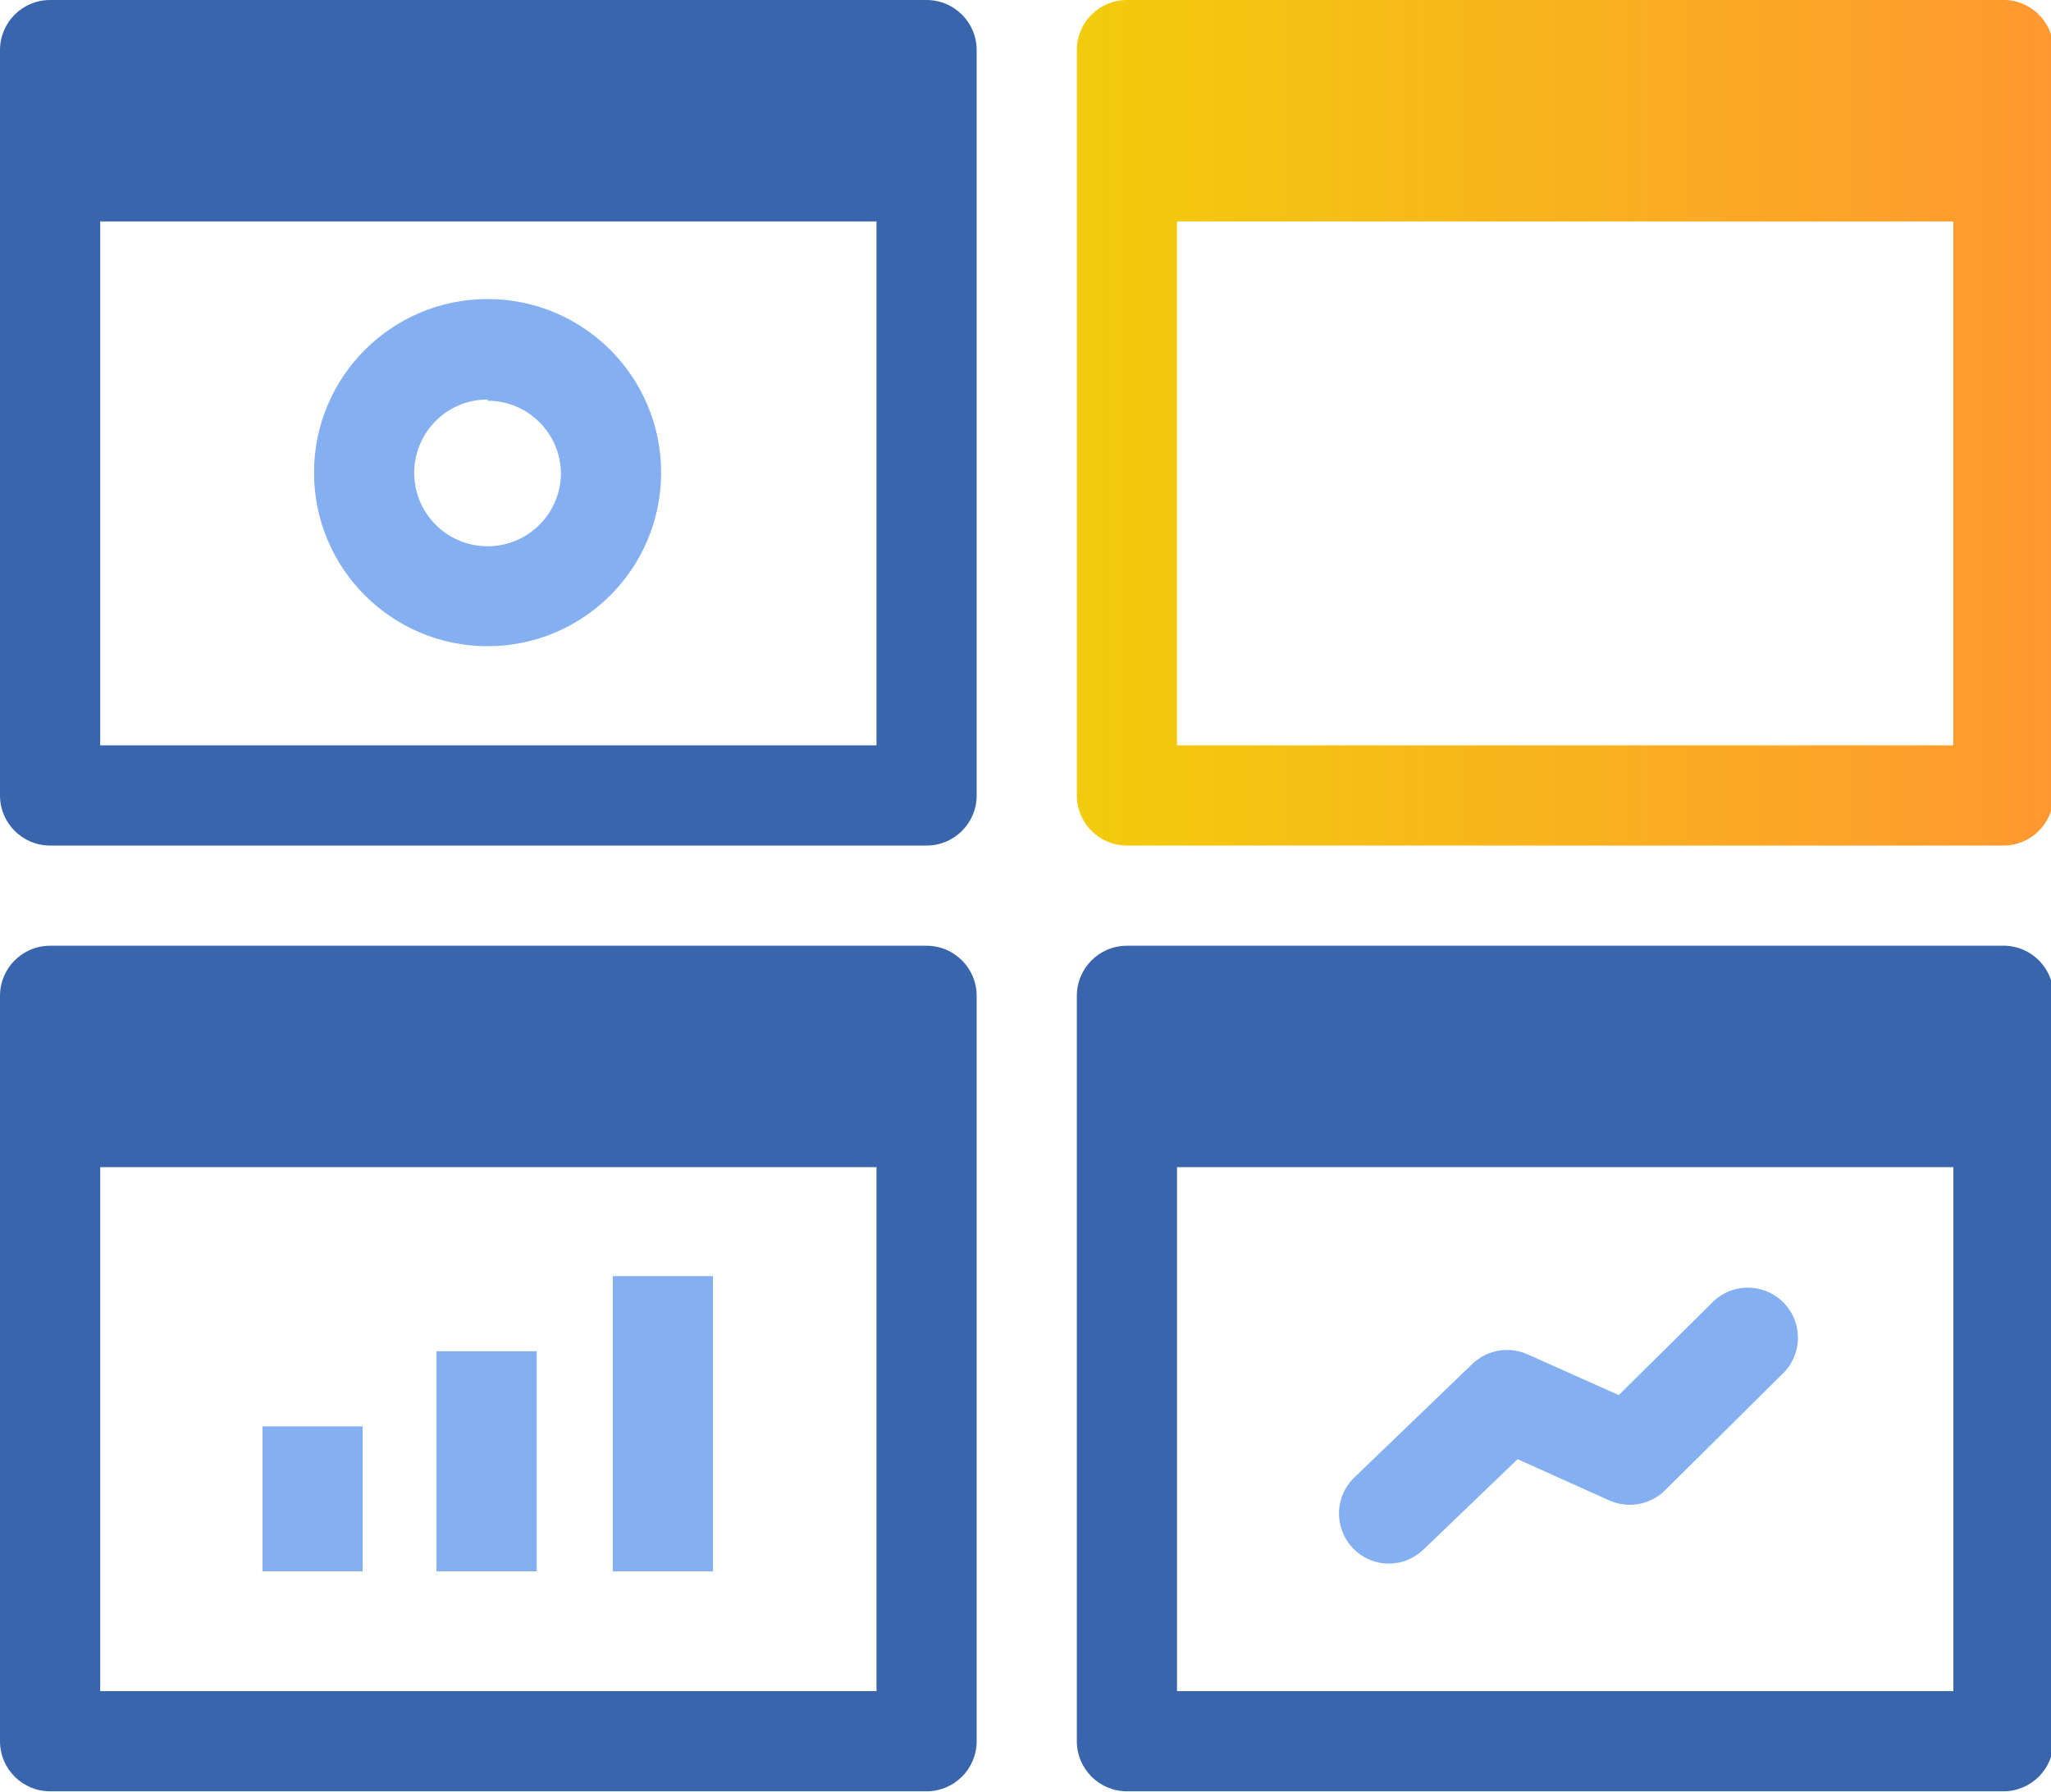
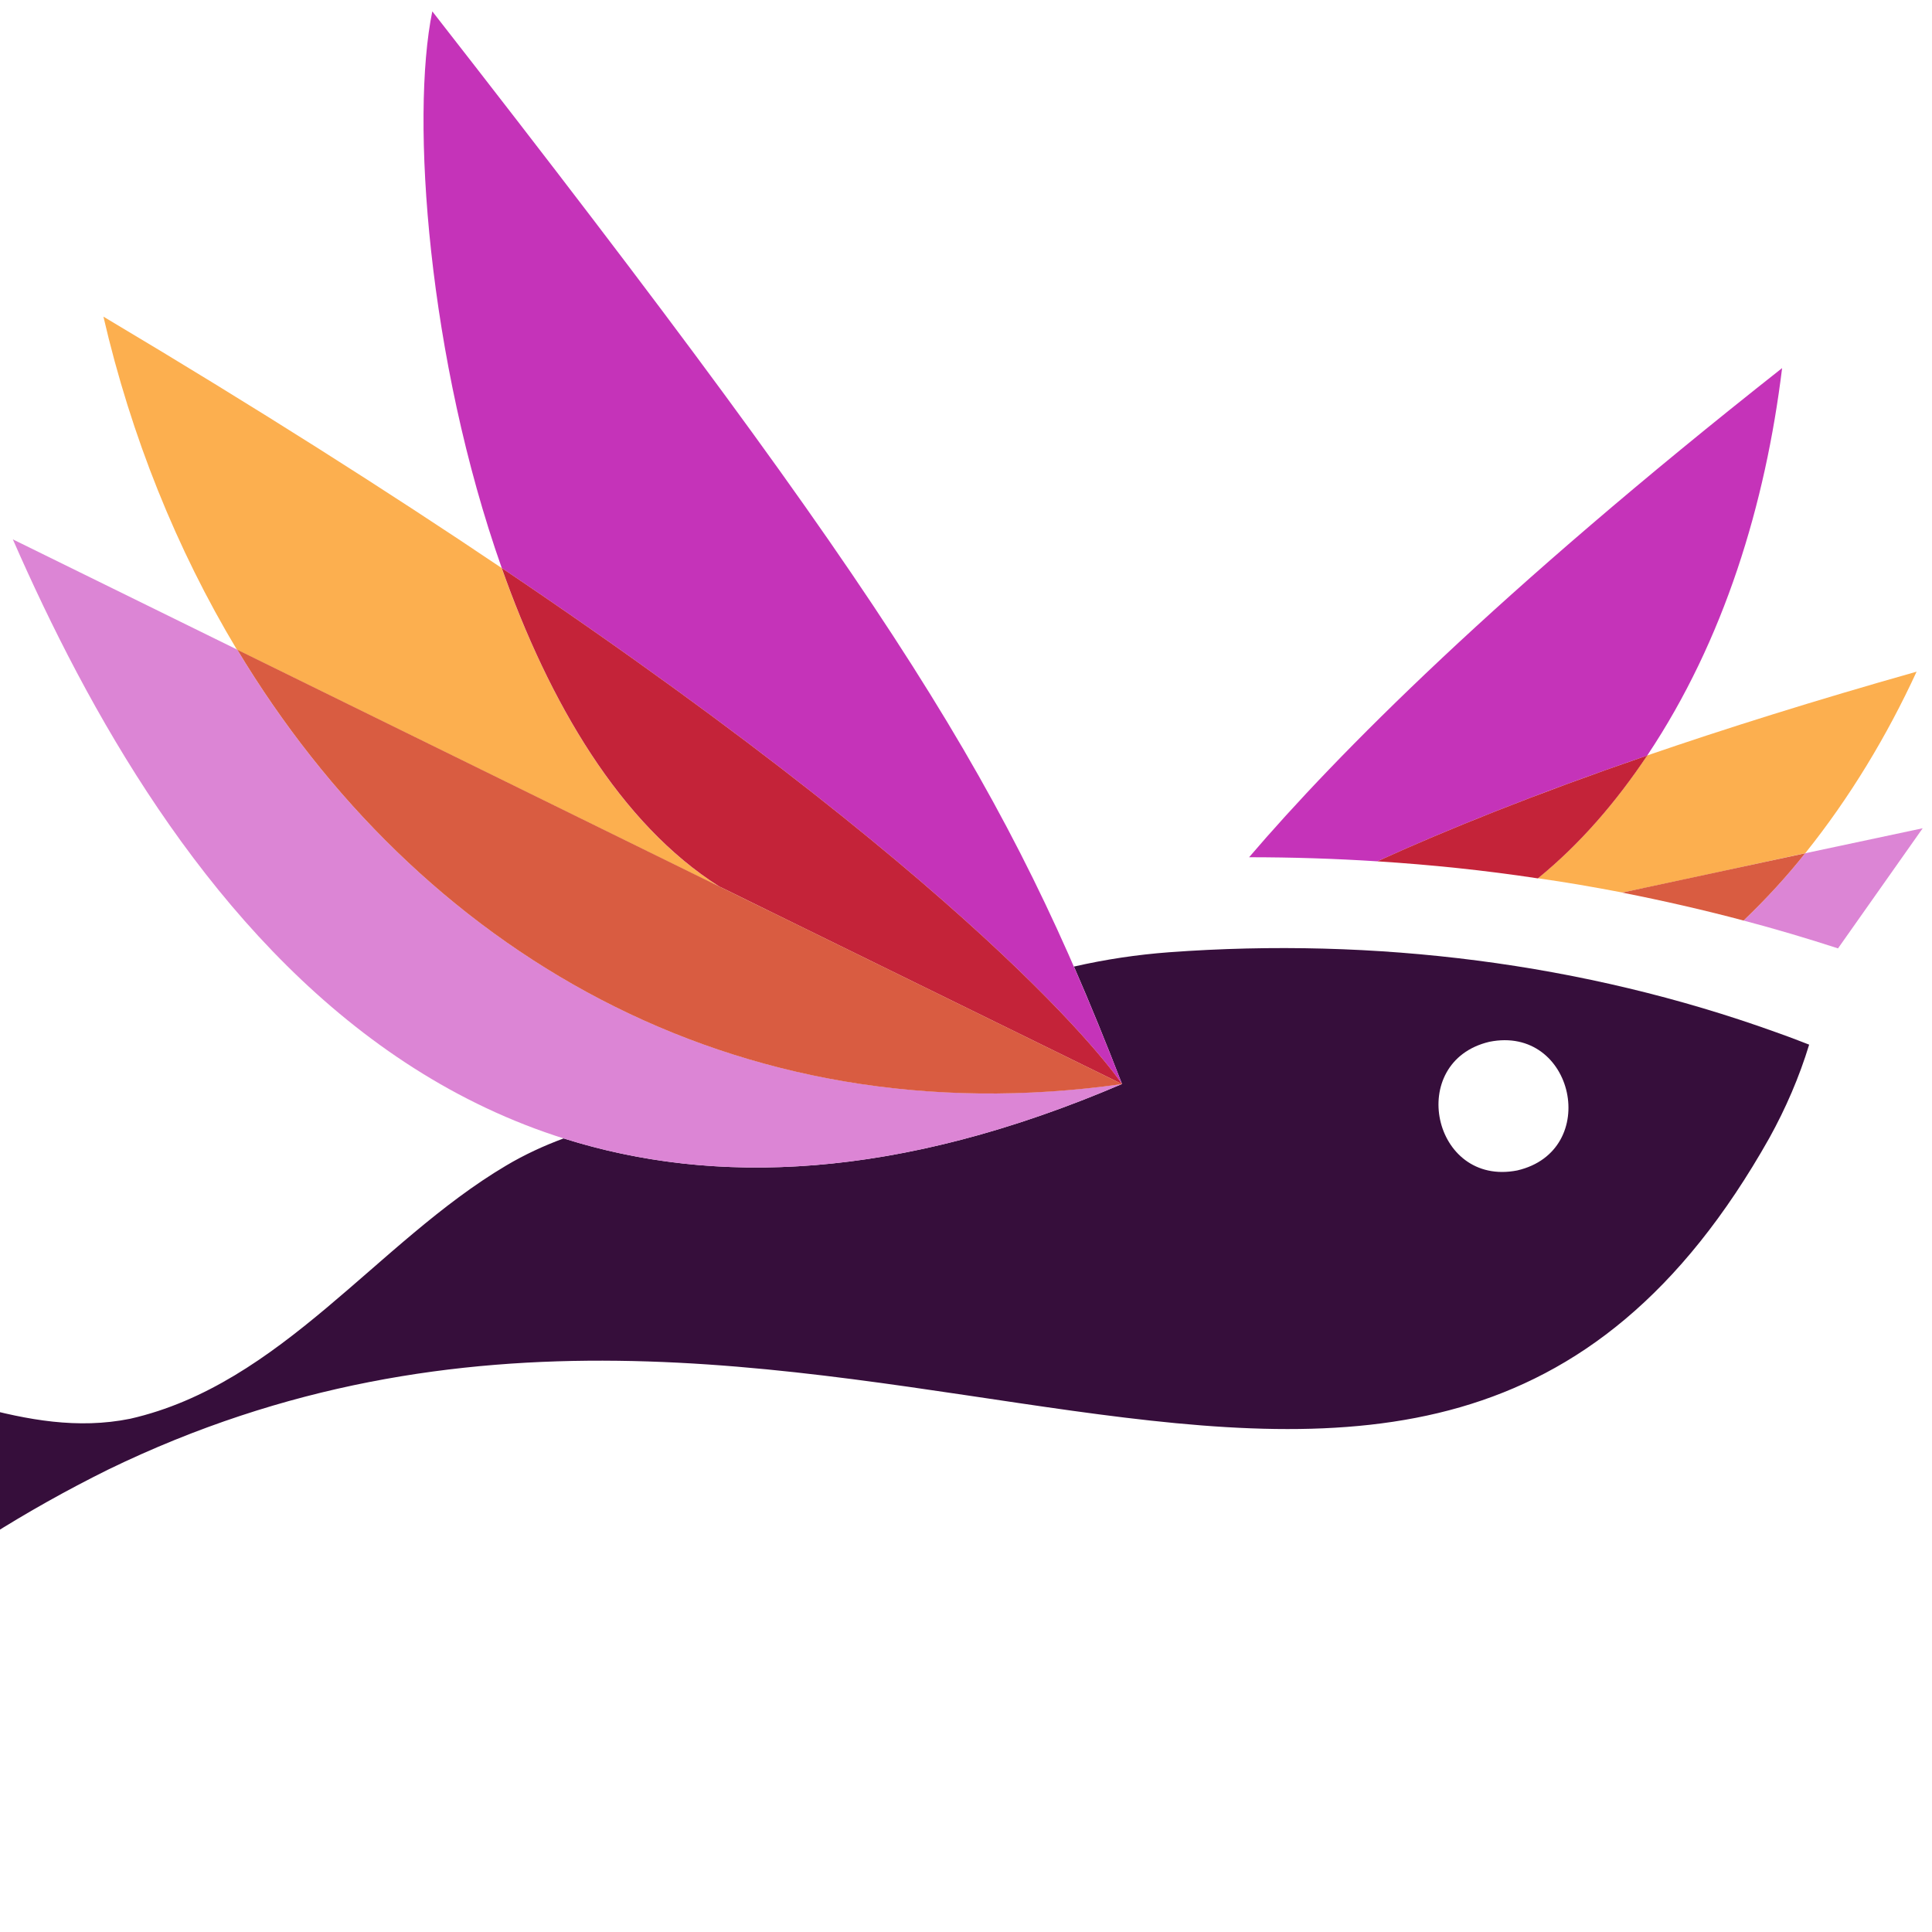
- <svg xmlns="http://www.w3.org/2000/svg" viewBox="0 0 81.9 71.52">
+ <svg xmlns="http://www.w3.org/2000/svg" id="Layer_2" viewBox="59.8 -1 170 170">
  <defs>
-     <style>.cls-1{fill:#84aff1;}.cls-2{fill:#3865ab;}.cls-3{fill:url(#linear-gradient);}</style>
-     <linearGradient id="linear-gradient" x1="42.95" y1="16.88" x2="81.9" y2="16.88" gradientUnits="userSpaceOnUse">
-       <stop offset="0" stop-color="#f2cc0c" />
-       <stop offset="1" stop-color="#ff9830" />
-     </linearGradient>
+     <style>.cls-1{fill:#360e3b;}.cls-2{fill:#dc85d5;}.cls-3{fill:#c533b9;}.cls-4{fill:#c42339;}.cls-5{fill:#fcaf4f;}.cls-6{fill:#d95c41;}</style>
  </defs>
-   <g id="Layer_2" data-name="Layer 2">
-     <g id="Layer_1-2" data-name="Layer 1">
-       <path class="cls-1" d="M55.46,62.43A2,2,0,0,1,54.07,59l4.72-4.54a2,2,0,0,1,2.2-.39l3.65,1.63,3.68-3.64a2,2,0,1,1,2.81,2.84l-4.64,4.6a2,2,0,0,1-2.22.41L60.6,58.26l-3.76,3.61A2,2,0,0,1,55.46,62.43Z" />
-       <path class="cls-2" d="M37,0H2A2,2,0,0,0,0,2V31.76a2,2,0,0,0,2,2H37a2,2,0,0,0,2-2V2A2,2,0,0,0,37,0ZM4,29.76V8.84H35V29.76Z" />
-       <path class="cls-3" d="M79.9,0H45a2,2,0,0,0-2,2V31.76a2,2,0,0,0,2,2h35a2,2,0,0,0,2-2V2A2,2,0,0,0,79.9,0ZM47,29.76V8.84h31V29.76Z" />
-       <path class="cls-2" d="M37,37.76H2a2,2,0,0,0-2,2V69.52a2,2,0,0,0,2,2H37a2,2,0,0,0,2-2V39.76A2,2,0,0,0,37,37.76ZM4,67.52V46.6H35V67.52Z" />
-       <path class="cls-2" d="M79.9,37.76H45a2,2,0,0,0-2,2V69.52a2,2,0,0,0,2,2h35a2,2,0,0,0,2-2V39.76A2,2,0,0,0,79.9,37.76ZM47,67.52V46.6h31V67.52Z" />
-       <rect class="cls-1" x="10.48" y="56.95" width="4" height="5.79" />
-       <rect class="cls-1" x="17.43" y="53.95" width="4" height="8.79" />
-       <rect class="cls-1" x="24.47" y="50.95" width="4" height="11.79" />
-       <path class="cls-1" d="M19.47,25.8a6.93,6.93,0,1,1,6.93-6.92A6.93,6.93,0,0,1,19.47,25.8Zm0-9.85a2.93,2.93,0,1,0,2.93,2.93A2.93,2.93,0,0,0,19.47,16Z" />
-     </g>
+   <g id="Full_color">
+     <path class="cls-1" d="M216.05,89.82c-16.92-6.09-35.29-8.36-53.37-7.03-2.82.21-5.62.63-8.38,1.26,1.45,3.32,2.83,6.72,4.23,10.33-19.73,8.46-35.89,8.98-49.13,4.79-1.76.65-3.47,1.44-5.08,2.4-11.34,6.72-19.76,19.24-33.07,22.27-9.21,1.86-17.74-3.3-26.71-4.38-15.09-2.51-31.53.22-44.54,7.11,4.82,2.47,9.34,5.44,13.47,8.9,9.07-5.37,19.79-7.77,30.5-6.54-8.84,2.24-16.93,6.93-23.26,13.49,4.2,4.61,7.77,9.75,10.67,15.33,11.99-12.94,23.25-22.15,37.94-29.44,62.58-30.38,114.94,26.31,146.17-29.18,1.44-2.6,2.64-5.38,3.5-8.21-.36-.13-1.35-.54-2.94-1.1ZM193.3,101.99c-7.46,1.46-9.81-9.58-2.45-11.32,7.48-1.51,9.88,9.6,2.45,11.32Z" />
+     <path class="cls-5" d="M228.45,58.11h0s-.01,0-.01,0c-2.59,5.62-5.86,11.06-9.79,15.96,0,0-16.07,3.5-16.12,3.46-2.46-.47-4.93-.9-7.41-1.25,3.77-3.07,6.94-6.8,9.62-10.81h.02s.01-.02.02-.01c6.84-2.35,14.69-4.82,23.67-7.36Z" />
+     <path class="cls-2" d="M218.65,74.08h-.01c-1.59,2.01-3.47,4.06-5.42,5.92,2.8.74,5.57,1.56,8.31,2.45l7.45-10.57h0s-10.32,2.19-10.34,2.2Z" />
+     <path class="cls-3" d="M216.61,31.39c-1.46,11.94-5.09,23.93-11.85,34.06h.01s-.02.02-.02.03c-9.86,3.38-17.66,6.53-23.76,9.31-3.75-.24-7.52-.36-11.28-.36,7.74-9.05,21.85-23.29,46.9-43.04Z" />
+     <path class="cls-4" d="M204.74,65.48c-2.68,4.01-5.85,7.74-9.62,10.81-4.68-.71-9.4-1.2-14.13-1.5,6.1-2.78,13.89-5.92,23.75-9.31Z" />
+     <path class="cls-6" d="M202.53,77.54l16.12-3.46h-.01c-1.59,2.01-3.47,4.06-5.42,5.92-3.53-.94-7.1-1.75-10.69-2.46h0Z" />
+     <path class="cls-5" d="M123.06,76.99s0,0,0,0c-8.7-5.52-14.93-16.17-19.12-28.01-9.89-6.66-21.47-14.04-35.04-22.12,2.44,10.54,6.43,20.46,11.75,29.31,0,0,0,0,0,0,13.45,6.61,28.22,13.86,42.39,20.82Z" />
+     <path class="cls-3" d="M158.53,94.39c-10.03-25.81-18.98-40.95-60.69-94.39-1.93,9.37-.38,30.6,6.11,48.98,44.52,29.98,54.58,45.41,54.58,45.41Z" />
+     <path class="cls-4" d="M103.95,48.98c4.18,11.84,10.42,22.49,19.12,28.01.03,0,.05.02.07.04.22.1.43.21.64.31.7.34,1.93.95,3.54,1.74.05.03.11.05.16.08,11.17,5.48,21.84,10.71,31.05,15.23,0,0-10.06-15.43-54.58-45.41Z" />
+     <path class="cls-2" d="M80.67,56.16c-7.03-3.45-13.7-6.73-19.74-9.7,13.24,30.24,40.38,72.45,97.6,47.92-34.3,4.84-62.02-11.91-77.86-38.22Z" />
+     <path class="cls-6" d="M127.48,79.16c-.05-.03-.11-.05-.16-.08-1.61-.79-2.84-1.39-3.54-1.74-.21-.1-.42-.21-.64-.31-.02-.02-.04-.03-.07-.04,0,0,0,0,0,0-14.17-6.96-28.94-14.21-42.39-20.82,0,0,0,0,0,0,15.84,26.31,43.56,43.06,77.86,38.22-9.21-4.52-19.88-9.75-31.05-15.23Z" />
  </g>
</svg>
